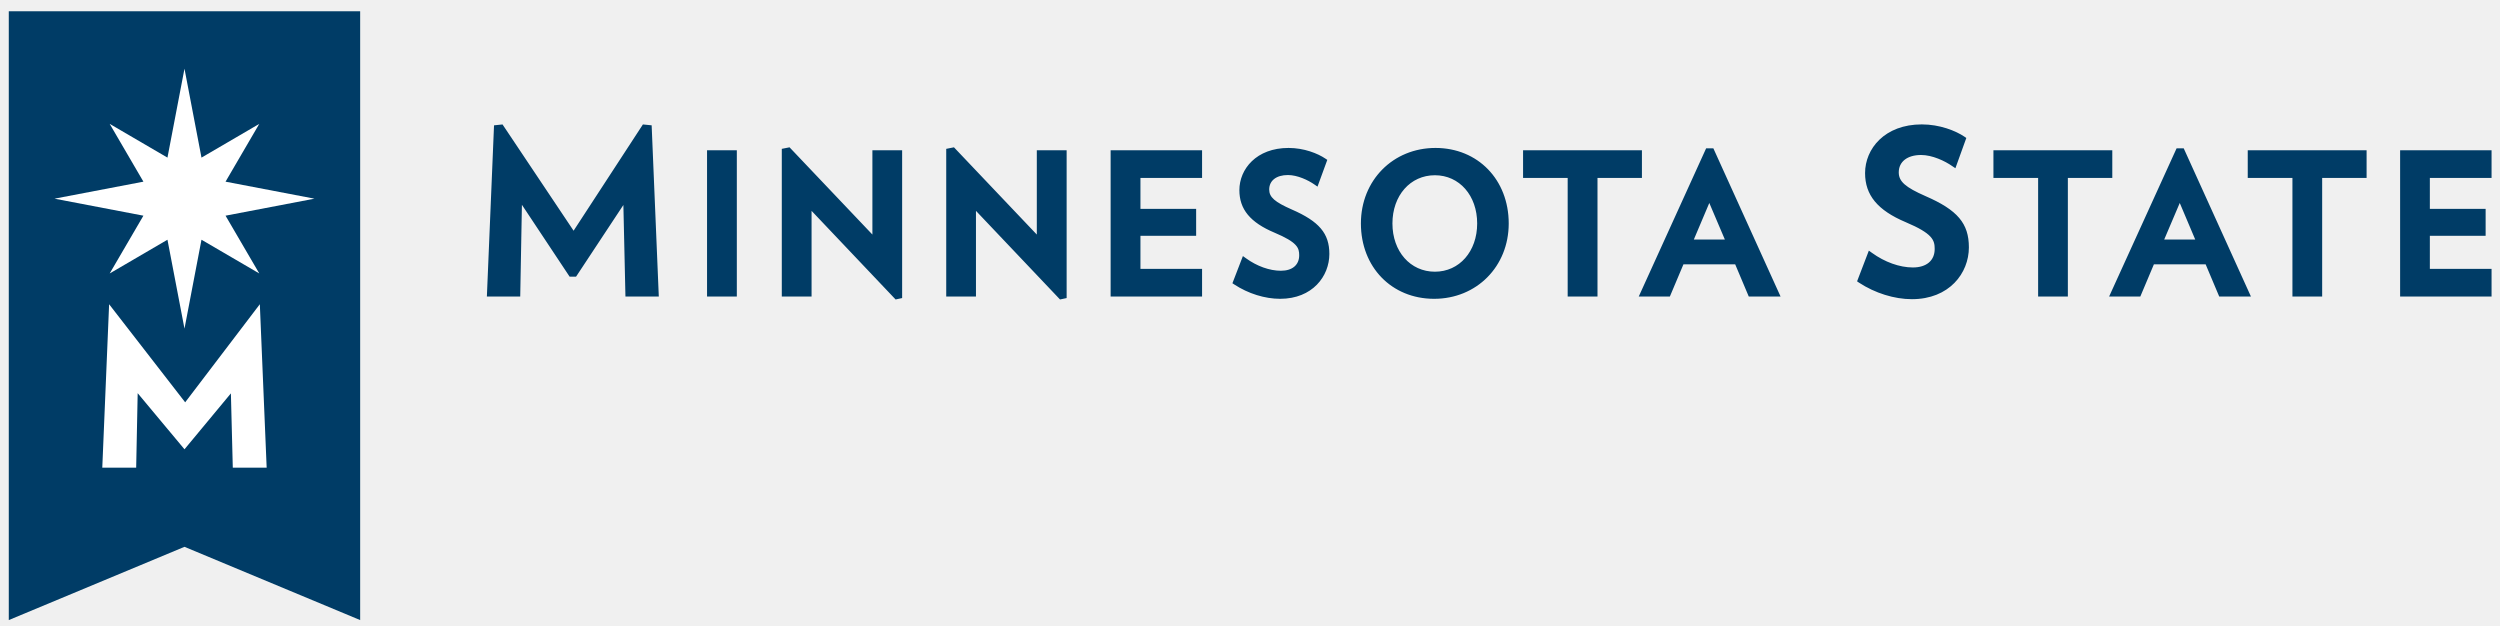
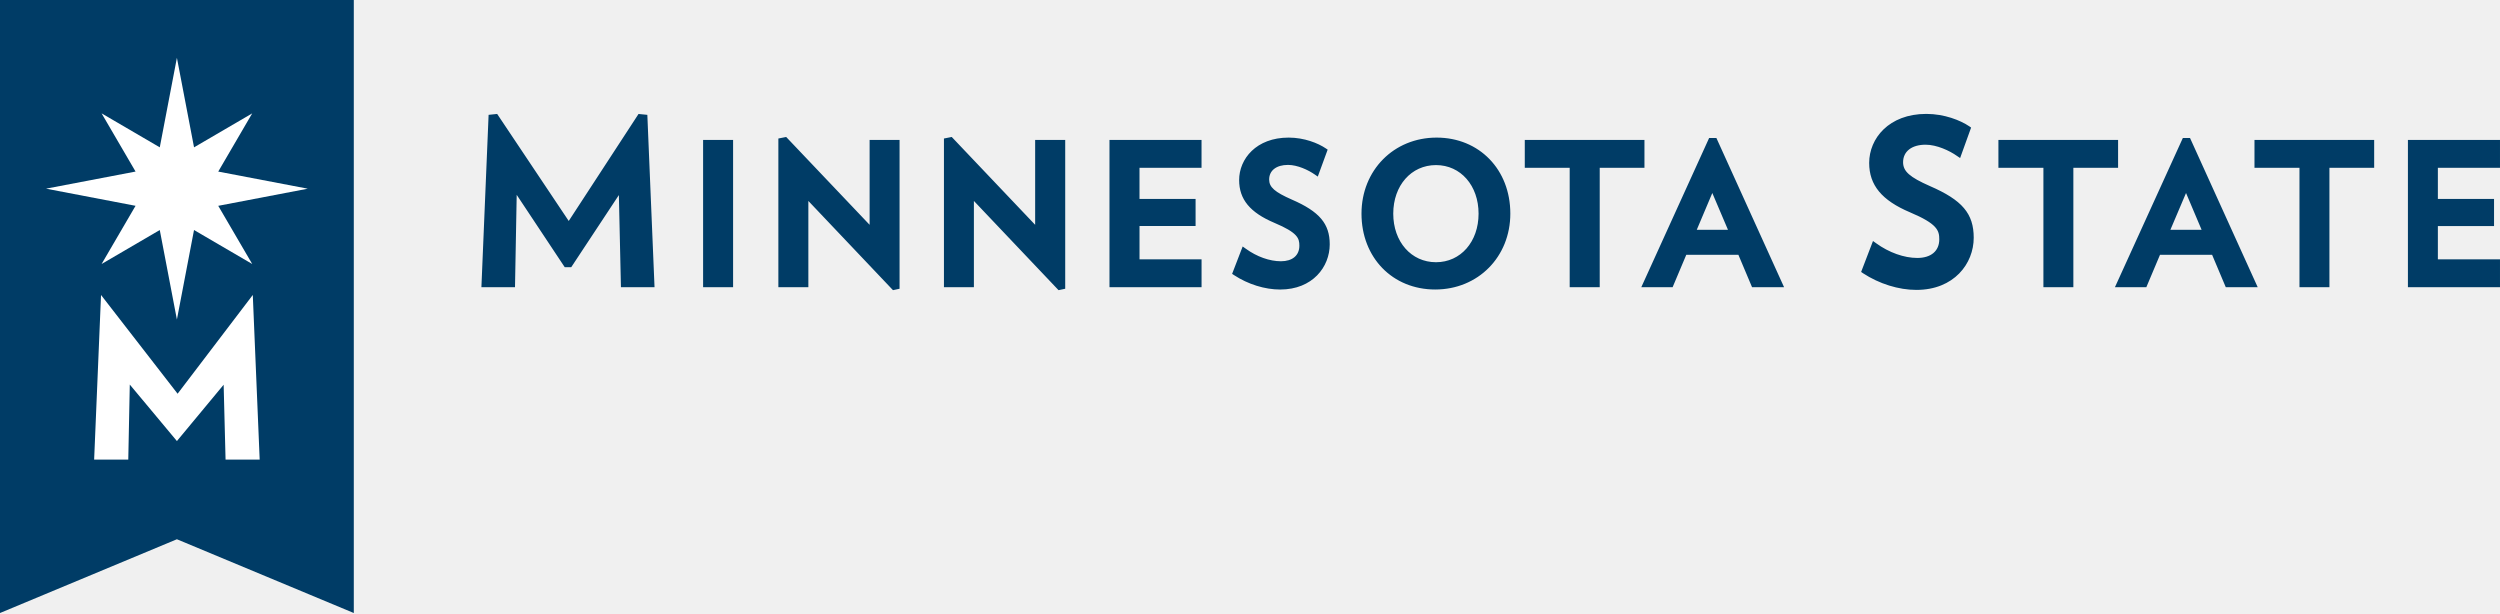
- <svg xmlns="http://www.w3.org/2000/svg" xml:space="preserve" height="72.836" viewBox="0 0 290.887 72.836" width="290.89" version="1.1">
+ <svg xmlns="http://www.w3.org/2000/svg" version="1.1" id="Layer_1" x="0px" y="0px" viewBox="0 0 14336 3515.2" style="enable-background:new 0 0 14336 3515.2;" xml:space="preserve">
+   <style type="text/css">
+ 	.st0{fill:#003C66;}
+ 	.st1{fill:#FFFFFF;}
+ </style>
  <g transform="matrix(1.25 0 0 -1.25 -289.04 627.41)">
    <g>
-       <path d="m1.023 1.316v70.836l20.444-8.523 20.441 8.523v-70.836l-40.885 0zm222.59 13.161c-4.33 0-6.6 2.847-6.6 5.662 0 2.573 1.46 4.335 4.73 5.715 3.14 1.326 3.37 2.096 3.37 3.117 0 1.348-0.95 2.152-2.54 2.152-1.53 0-3.27-0.619-4.76-1.701l-0.36-0.258-1.37 3.574 0.22 0.151c1.87 1.224 4.12 1.925 6.16 1.925 4.35 0 6.63-3.032 6.63-6.027 0-2.787-1.32-4.348-5.06-5.971-2.34-1.03-3.1-1.701-3.1-2.755 0-1.249 1-2.024 2.6-2.024 1.3 0 2.77 0.696 3.62 1.291l0.37 0.25 1.27-3.519-0.21-0.149c-1.03-0.693-2.88-1.433-4.97-1.433zm-165.14 0.005l-0.989 0.104-0.832 19.918h3.881l0.196-10.672 5.548 8.359h0.754l5.504-8.336 0.24 10.649h3.881l-0.832-19.92-1.017-0.102-8.065 12.366-8.269-12.366zm33.396 2.661l-0.902 0.179v17.182h3.465v-9.967l9.778 10.311 0.76-0.164v-17.2h-3.46v9.811l-9.641-10.152zm19.131 0l-0.9 0.179v17.182h3.46v-9.967l9.78 10.311 0.77-0.164v-17.2h-3.47v9.811l-9.64-10.152zm38.93 0.074c-3.75 0-5.72 2.468-5.72 4.908 0 2.231 1.26 3.759 4.09 4.951 2.67 1.127 2.87 1.773 2.87 2.631 0 1.127-0.8 1.799-2.13 1.799-1.31 0-2.79-0.529-4.06-1.451l-0.36-0.258-1.22 3.164 0.23 0.15c1.61 1.056 3.55 1.66 5.32 1.66 3.76 0 5.73-2.627 5.73-5.222 0-2.385-1.19-3.786-4.37-5.17-1.99-0.875-2.63-1.438-2.63-2.32 0-1.042 0.83-1.69 2.18-1.69 1.1 0 2.35 0.592 3.08 1.1l0.36 0.25 1.14-3.115-0.22-0.147c-0.89-0.599-2.48-1.24-4.29-1.24zm17.1 0c-4.95 0-8.68 3.777-8.68 8.787 0 5.079 3.58 8.767 8.52 8.767 4.95 0 8.68-3.77 8.68-8.767 0-5.092-3.59-8.787-8.52-8.787zm31.49 0.045l-7.84 17.242h3.62l1.58-3.746h6.02l1.58 3.746h3.7l-7.82-17.242h-0.84zm54.74 0l-7.85 17.242h3.63l1.58-3.746h6.02l1.58 3.746h3.69l-7.82-17.242h-0.83zm-170.99 0.222v17.02h3.465v-17.02h-3.465zm46.959 0v17.02h10.64v-3.221h-7.17v-3.847h6.48v-3.129h-6.48v-3.602h7.17v-3.221h-10.64zm47.99 0v3.221h5.19v13.799h3.47v-13.799h5.17v-3.221h-13.83zm54.73 0v3.221h5.2v13.799h3.46v-13.799h5.17v-3.221h-13.83zm29.59 0v3.221h5.2v13.799h3.46v-13.799h5.17v-3.221h-13.83zm17.73 0v17.02h10.64v-3.221h-7.18v-3.845h6.49v-3.131h-6.49v-3.602h7.18v-3.221h-10.64zm-112.31 2.909c2.85 0 4.92 2.359 4.92 5.611 0 3.253-2.07 5.613-4.92 5.613-2.86 0-4.94-2.36-4.94-5.613 0-3.252 2.08-5.611 4.94-5.611zm31.93 3.226l1.81 4.254h-3.61l1.8-4.254zm54.74 0l1.8 4.254h-3.61l1.81-4.254z" transform="matrix(.8 0 0 -.8 231.23 501.93)" fill="#003c66" />
-       <path d="m21.467 7.996l-1.981 10.346-6.722-3.926 3.924 6.725-10.344 1.978 10.344 1.979-3.924 6.724 6.722-3.926 1.981 10.346 1.978-10.346 6.725 3.926-3.926-6.724 10.344-1.979-10.344-1.978 3.924-6.725-6.723 3.926-1.978-10.346zm8.767 27.404l-8.687 11.414-8.85-11.412-0.795 19.02h3.944l0.175-8.67 5.446 6.529 5.4-6.508 0.221 8.649h3.941l-0.795-19.022z" transform="matrix(.8 0 0 -.8 231.23 501.93)" fill="#fff" />
+       <path class="st0" d="M231.2,501.9v-2812.2l811.6,338.4l811.5-338.4V501.9L231.2,501.9L231.2,501.9z M9068.1-20.6    c-171.9,0-262-113-262-224.8c0-102.1,58-172.1,187.8-226.9c124.7-52.6,133.8-83.2,133.8-123.7c0-53.5-37.7-85.4-100.8-85.4    c-60.7,0-129.8,24.6-189,67.5l-14.3,10.2l-54.4-141.9l8.7-6c74.2-48.6,163.6-76.4,244.6-76.4c172.7,0,263.2,120.4,263.2,239.3    c0,110.6-52.4,172.6-200.9,237c-92.9,40.9-123.1,67.5-123.1,109.4c0,49.6,39.7,80.4,103.2,80.4c51.6,0,110-27.6,143.7-51.3    l14.7-9.9l50.4,139.7l-8.3,5.9C9224.5-49.9,9151-20.6,9068.1-20.6z M2512-20.8l-39.3-4.1l-33-790.7h154.1l7.8,423.7l220.3-331.9    h29.9l218.5,330.9l9.5-422.8h154.1l-33,790.8l-40.4,4l-320.2-490.9L2512-20.8L2512-20.8z M3837.8-126.4l-35.8-7.1v-682.1h137.6    v395.7l388.2-409.3l30.2,6.5v682.8h-137.4v-389.5C4220.6-529.4,3837.8-126.4,3837.8-126.4z M4597.3-126.4l-35.7-7.1v-682.1H4699    v395.7l388.3-409.3l30.6,6.5v682.8H4980v-389.5C4980-529.4,4597.3-126.4,4597.3-126.4z M6142.9-129.3    c-148.9,0-227.1-98-227.1-194.8c0-88.6,50-149.2,162.4-196.6c106-44.7,113.9-70.4,113.9-104.5c0-44.7-31.8-71.4-84.6-71.4    c-52,0-110.8,21-161.2,57.6l-14.3,10.2l-48.4-125.6l9.1-6c63.9-41.9,140.9-65.9,211.2-65.9c149.3,0,227.5,104.3,227.5,207.3    c0,94.7-47.2,150.3-173.5,205.2c-79,34.7-104.4,57.1-104.4,92.1c0,41.4,33,67.1,86.5,67.1c43.7,0,93.3-23.5,122.3-43.7l14.3-9.9    l45.3,123.7l-8.7,5.8C6277.8-154.8,6214.7-129.3,6142.9-129.3L6142.9-129.3z M6821.7-129.3c-196.5,0-344.6-149.9-344.6-348.8    c0-201.6,142.1-348.1,338.2-348.1c196.5,0,344.6,149.7,344.6,348.1C7160-276,7017.4-129.3,6821.7-129.3L6821.7-129.3z     M8071.9-131.1l-311.2-684.5h143.7l62.7,148.7h239l62.7-148.7h146.9l-310.5,684.5C8105.2-131.1,8071.9-131.1,8071.9-131.1z     M10245.1-131.1l-311.6-684.5h144.1l62.7,148.7h239l62.7-148.7h146.5L10278-131.1L10245.1-131.1L10245.1-131.1z M3456.7-139.9    v-675.7h137.6v675.7C3594.3-139.9,3456.7-139.9,3456.7-139.9z M5321-139.9v-675.7h422.4v127.9h-284.6V-535H5716v124.2h-257.3v143    h284.6v127.9C5743.4-139.9,5321-139.9,5321-139.9z M7226.2-139.9v-127.9h206v-547.8H7570v547.8h205.2v127.9    C7775.3-139.9,7226.2-139.9,7226.2-139.9z M9399-139.9v-127.9h206.4v-547.8h137.4v547.8h205.2v127.9    C9948.1-139.9,9399-139.9,9399-139.9z M10573.7-139.9v-127.9h206.4v-547.8h137.4v547.8h205.3v127.9L10573.7-139.9L10573.7-139.9z     M11277.6-139.9v-675.7h422.4v127.9h-285v152.6h257.7v124.3H11415v143h285v127.9C11700-139.9,11277.6-139.9,11277.6-139.9z     M6818.9-255.4c113.1,0,195.3-93.7,195.3-222.8c0-129.1-82.2-222.8-195.3-222.8c-113.5,0-196.1,93.7-196.1,222.8    C6622.8-349.1,6705.4-255.4,6818.9-255.4z M8086.5-383.5l71.9-168.9h-143.3L8086.5-383.5z M10259.7-383.5l71.5-168.9h-143.3    L10259.7-383.5z" />
+       <path class="st1" d="M1042.8,236.7L964.2-174L697.3-18.1l155.8-267l-410.7-78.5l410.7-78.6L697.3-709.2l266.9,155.9l78.6-410.7    l78.5,410.7l267-155.9l-155.9,266.9l410.7,78.6l-410.7,78.5l155.8,267L1121.4-174C1121.4-174,1042.8,236.7,1042.8,236.7z     M1390.9-851.2L1046-1304.3L694.7-851.3l-31.6-755.1h156.6l6.9,344.2l216.2-259.2l214.4,258.4l8.8-343.4h156.5    C1422.5-1606.4,1390.9-851.2,1390.9-851.2z" />
    </g>
  </g>
</svg>
